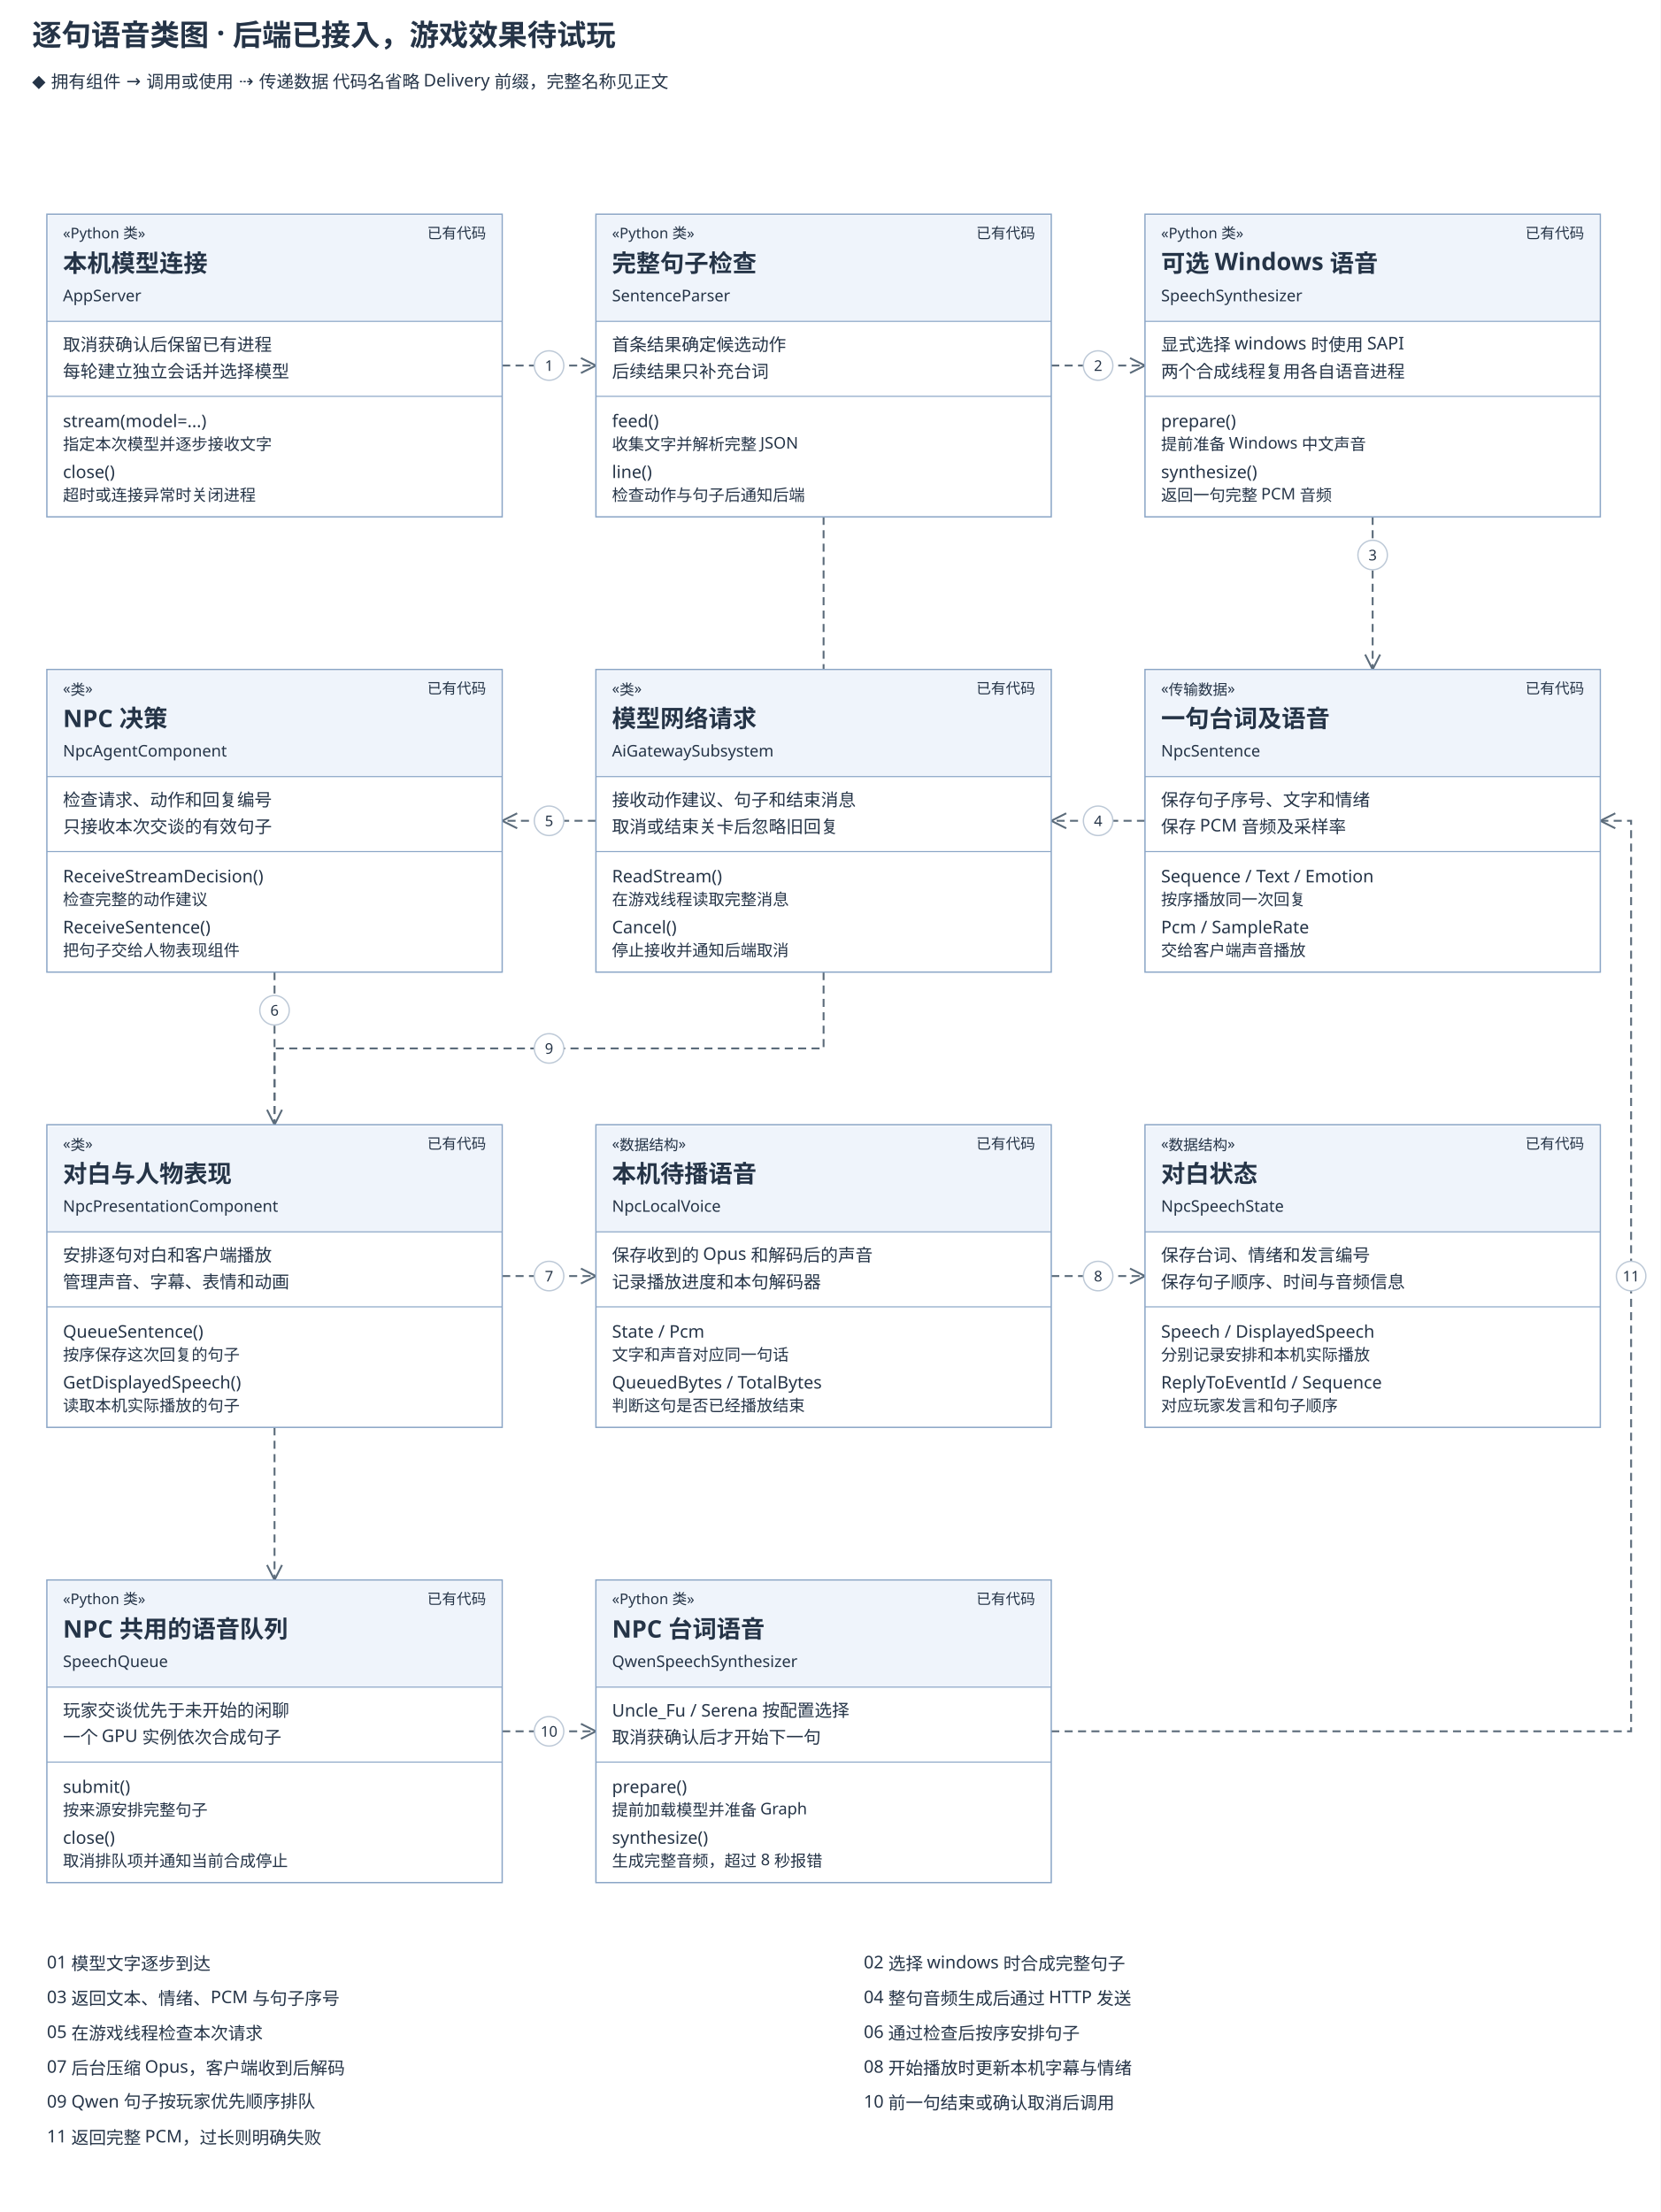
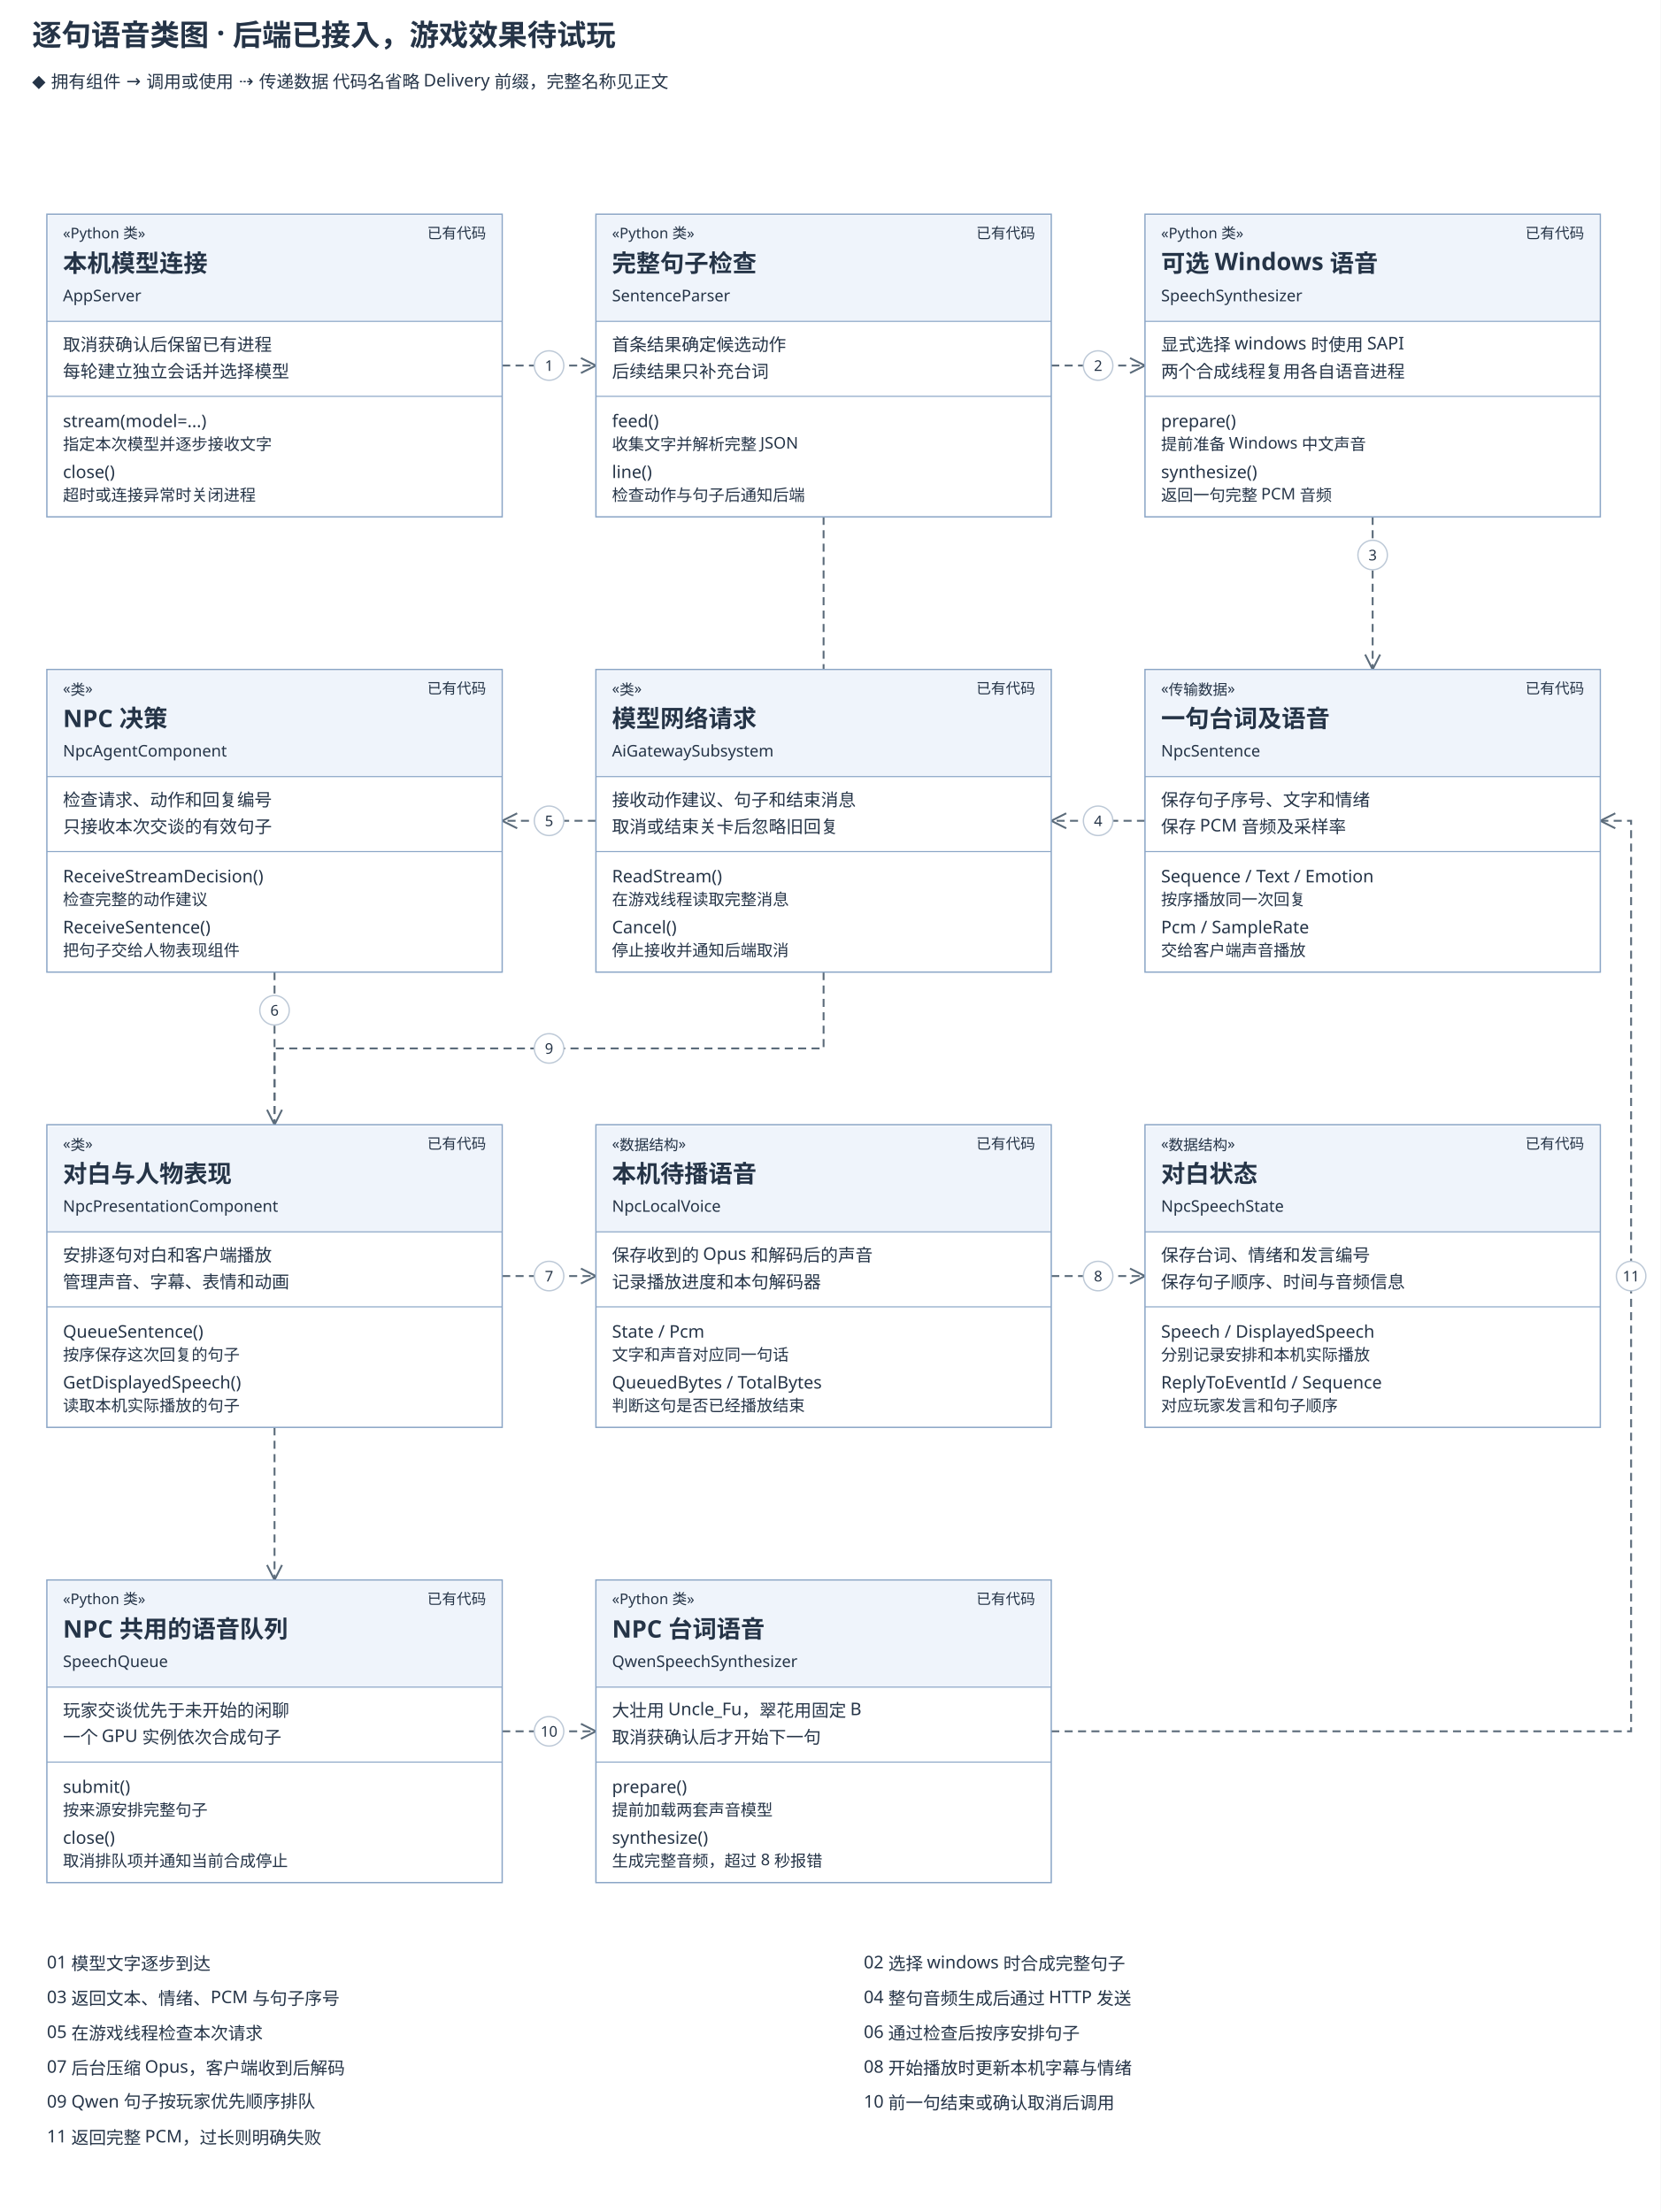
<svg xmlns="http://www.w3.org/2000/svg" width="1240" height="1652" viewBox="0 0 1240 1652" role="img" aria-label="逐句语音类图 · 后端已接入，游戏效果待试玩">
  <defs>
    <marker id="arrow" markerWidth="10" markerHeight="10" refX="9" refY="5" orient="auto">
      <path d="M1 1 L9 5 L1 9" fill="none" stroke="#5b6b7a" />
    </marker>
    <marker id="diamond" markerWidth="14" markerHeight="12" refX="1" refY="6" orient="auto">
      <path d="M1 6 L7 1 L13 6 L7 11 Z" fill="#5b6b7a" />
    </marker>
  </defs>
  <style>text{font-family:'Segoe UI','Microsoft YaHei',sans-serif;fill:#253447} .edge{fill:none;stroke:#5b6b7a;stroke-width:1.4} .lifeline{stroke:#98a5b2;stroke-dasharray:5 5} </style>
  <rect width="100%" height="100%" fill="#fff" />
  <text x="24" y="34" font-size="22" text-anchor="start" font-weight="600">逐句语音类图 · 后端已接入，游戏效果待试玩</text>
  <text x="24" y="65" font-size="13" text-anchor="start" font-weight="400">◆ 拥有组件   → 调用或使用   ⇢ 传递数据   代码名省略 Delivery 前缀，完整名称见正文</text>
  <polyline class="edge" points="375,273.0 445,273.0" marker-end="url(#arrow)" stroke-dasharray="6 4" />
  <circle cx="410.0" cy="273.0" r="11" fill="white" stroke="#bdc9d7" />
  <text x="410.0" y="277.0" font-size="11" text-anchor="middle" font-weight="400">1</text>
  <polyline class="edge" points="785,273.0 855,273.0" marker-end="url(#arrow)" stroke-dasharray="6 4" />
  <circle cx="820.0" cy="273.0" r="11" fill="white" stroke="#bdc9d7" />
  <text x="820.0" y="277.0" font-size="11" text-anchor="middle" font-weight="400">2</text>
  <polyline class="edge" points="1025.0,386 1025.0,443.0 1025.0,500" marker-end="url(#arrow)" stroke-dasharray="6 4" />
  <circle cx="1025.0" cy="414.5" r="11" fill="white" stroke="#bdc9d7" />
  <text x="1025.0" y="418.5" font-size="11" text-anchor="middle" font-weight="400">3</text>
  <polyline class="edge" points="855,613.0 785,613.0" marker-end="url(#arrow)" stroke-dasharray="6 4" />
  <circle cx="820.0" cy="613.0" r="11" fill="white" stroke="#bdc9d7" />
  <text x="820.0" y="617.0" font-size="11" text-anchor="middle" font-weight="400">4</text>
  <polyline class="edge" points="445,613.0 375,613.0" marker-end="url(#arrow)" stroke-dasharray="6 4" />
  <circle cx="410.0" cy="613.0" r="11" fill="white" stroke="#bdc9d7" />
  <text x="410.0" y="617.0" font-size="11" text-anchor="middle" font-weight="400">5</text>
  <polyline class="edge" points="205.0,726 205.0,783.0 205.0,840" marker-end="url(#arrow)" stroke-dasharray="6 4" />
  <circle cx="205.0" cy="754.5" r="11" fill="white" stroke="#bdc9d7" />
  <text x="205.0" y="758.5" font-size="11" text-anchor="middle" font-weight="400">6</text>
  <polyline class="edge" points="375,953.0 445,953.0" marker-end="url(#arrow)" stroke-dasharray="6 4" />
  <circle cx="410.0" cy="953.0" r="11" fill="white" stroke="#bdc9d7" />
  <text x="410.0" y="957.0" font-size="11" text-anchor="middle" font-weight="400">7</text>
  <polyline class="edge" points="785,953.0 855,953.0" marker-end="url(#arrow)" stroke-dasharray="6 4" />
  <circle cx="820.0" cy="953.0" r="11" fill="white" stroke="#bdc9d7" />
  <text x="820.0" y="957.0" font-size="11" text-anchor="middle" font-weight="400">8</text>
  <polyline class="edge" points="615.0,386 615.0,783.0 205.0,783.0 205.0,1180" marker-end="url(#arrow)" stroke-dasharray="6 4" />
  <circle cx="410.0" cy="783.0" r="11" fill="white" stroke="#bdc9d7" />
  <text x="410.0" y="787.0" font-size="11" text-anchor="middle" font-weight="400">9</text>
  <polyline class="edge" points="375,1293.0 445,1293.0" marker-end="url(#arrow)" stroke-dasharray="6 4" />
  <circle cx="410.0" cy="1293.0" r="11" fill="white" stroke="#bdc9d7" />
  <text x="410.0" y="1297.0" font-size="11" text-anchor="middle" font-weight="400">10</text>
  <polyline class="edge" points="785,1293.0 1218,1293.0 1218,613.0 1195,613.0" marker-end="url(#arrow)" stroke-dasharray="6 4" />
  <circle cx="1218.0" cy="953.0" r="11" fill="white" stroke="#bdc9d7" />
  <text x="1218.0" y="957.0" font-size="11" text-anchor="middle" font-weight="400">11</text>
  <g data-node="AppServer">
    <rect x="35" y="160" width="340" height="226" fill="white" stroke="#8aa5c6" />
    <path d="M36 161 H374 V240 H36 Z" fill="#eff4fb" />
    <text x="47" y="178" font-size="11" text-anchor="start" font-weight="400">«Python 类»</text>
    <text x="363" y="178" font-size="11" text-anchor="end" font-weight="400">已有代码</text>
    <text x="47" y="203" font-size="18" text-anchor="start" font-weight="600">本机模型连接</text>
    <text x="47" y="225" font-size="12" text-anchor="start" font-weight="400">AppServer</text>
    <path d="M35 240 H375 M35 296 H375" stroke="#8aa5c6" stroke-width=".8" />
    <text x="47" y="262" font-size="13" text-anchor="start" font-weight="400">取消获确认后保留已有进程</text>
    <text x="47" y="282" font-size="13" text-anchor="start" font-weight="400">每轮建立独立会话并选择模型</text>
    <text x="47" y="319" font-size="13" text-anchor="start" font-weight="400">stream(model=...)</text>
    <text x="47" y="336" font-size="12" text-anchor="start" font-weight="400">指定本次模型并逐步接收文字</text>
    <text x="47" y="357" font-size="13" text-anchor="start" font-weight="400">close()</text>
    <text x="47" y="374" font-size="12" text-anchor="start" font-weight="400">超时或连接异常时关闭进程</text>
  </g>
  <g data-node="SentenceParser">
    <rect x="445" y="160" width="340" height="226" fill="white" stroke="#8aa5c6" />
    <path d="M446 161 H784 V240 H446 Z" fill="#eff4fb" />
    <text x="457" y="178" font-size="11" text-anchor="start" font-weight="400">«Python 类»</text>
    <text x="773" y="178" font-size="11" text-anchor="end" font-weight="400">已有代码</text>
    <text x="457" y="203" font-size="18" text-anchor="start" font-weight="600">完整句子检查</text>
    <text x="457" y="225" font-size="12" text-anchor="start" font-weight="400">SentenceParser</text>
    <path d="M445 240 H785 M445 296 H785" stroke="#8aa5c6" stroke-width=".8" />
    <text x="457" y="262" font-size="13" text-anchor="start" font-weight="400">首条结果确定候选动作</text>
    <text x="457" y="282" font-size="13" text-anchor="start" font-weight="400">后续结果只补充台词</text>
    <text x="457" y="319" font-size="13" text-anchor="start" font-weight="400">feed()</text>
    <text x="457" y="336" font-size="12" text-anchor="start" font-weight="400">收集文字并解析完整 JSON</text>
    <text x="457" y="357" font-size="13" text-anchor="start" font-weight="400">line()</text>
    <text x="457" y="374" font-size="12" text-anchor="start" font-weight="400">检查动作与句子后通知后端</text>
  </g>
  <g data-node="SpeechSynthesizer">
    <rect x="855" y="160" width="340" height="226" fill="white" stroke="#8aa5c6" />
    <path d="M856 161 H1194 V240 H856 Z" fill="#eff4fb" />
    <text x="867" y="178" font-size="11" text-anchor="start" font-weight="400">«Python 类»</text>
    <text x="1183" y="178" font-size="11" text-anchor="end" font-weight="400">已有代码</text>
    <text x="867" y="203" font-size="18" text-anchor="start" font-weight="600">可选 Windows 语音</text>
    <text x="867" y="225" font-size="12" text-anchor="start" font-weight="400">SpeechSynthesizer</text>
    <path d="M855 240 H1195 M855 296 H1195" stroke="#8aa5c6" stroke-width=".8" />
    <text x="867" y="262" font-size="13" text-anchor="start" font-weight="400">显式选择 windows 时使用 SAPI</text>
    <text x="867" y="282" font-size="13" text-anchor="start" font-weight="400">两个合成线程复用各自语音进程</text>
    <text x="867" y="319" font-size="13" text-anchor="start" font-weight="400">prepare()</text>
    <text x="867" y="336" font-size="12" text-anchor="start" font-weight="400">提前准备 Windows 中文声音</text>
    <text x="867" y="357" font-size="13" text-anchor="start" font-weight="400">synthesize()</text>
    <text x="867" y="374" font-size="12" text-anchor="start" font-weight="400">返回一句完整 PCM 音频</text>
  </g>
  <g data-node="UDeliveryNpcAgentComponent">
    <rect x="35" y="500" width="340" height="226" fill="white" stroke="#8aa5c6" />
    <path d="M36 501 H374 V580 H36 Z" fill="#eff4fb" />
    <text x="47" y="518" font-size="11" text-anchor="start" font-weight="400">«类»</text>
    <text x="363" y="518" font-size="11" text-anchor="end" font-weight="400">已有代码</text>
    <text x="47" y="543" font-size="18" text-anchor="start" font-weight="600">NPC 决策</text>
    <text x="47" y="565" font-size="12" text-anchor="start" font-weight="400">NpcAgentComponent</text>
    <path d="M35 580 H375 M35 636 H375" stroke="#8aa5c6" stroke-width=".8" />
    <text x="47" y="602" font-size="13" text-anchor="start" font-weight="400">检查请求、动作和回复编号</text>
    <text x="47" y="622" font-size="13" text-anchor="start" font-weight="400">只接收本次交谈的有效句子</text>
    <text x="47" y="659" font-size="13" text-anchor="start" font-weight="400">ReceiveStreamDecision()</text>
    <text x="47" y="676" font-size="12" text-anchor="start" font-weight="400">检查完整的动作建议</text>
    <text x="47" y="697" font-size="13" text-anchor="start" font-weight="400">ReceiveSentence()</text>
    <text x="47" y="714" font-size="12" text-anchor="start" font-weight="400">把句子交给人物表现组件</text>
  </g>
  <g data-node="UDeliveryAiGatewaySubsystem">
    <rect x="445" y="500" width="340" height="226" fill="white" stroke="#8aa5c6" />
    <path d="M446 501 H784 V580 H446 Z" fill="#eff4fb" />
    <text x="457" y="518" font-size="11" text-anchor="start" font-weight="400">«类»</text>
    <text x="773" y="518" font-size="11" text-anchor="end" font-weight="400">已有代码</text>
    <text x="457" y="543" font-size="18" text-anchor="start" font-weight="600">模型网络请求</text>
    <text x="457" y="565" font-size="12" text-anchor="start" font-weight="400">AiGatewaySubsystem</text>
    <path d="M445 580 H785 M445 636 H785" stroke="#8aa5c6" stroke-width=".8" />
    <text x="457" y="602" font-size="13" text-anchor="start" font-weight="400">接收动作建议、句子和结束消息</text>
    <text x="457" y="622" font-size="13" text-anchor="start" font-weight="400">取消或结束关卡后忽略旧回复</text>
    <text x="457" y="659" font-size="13" text-anchor="start" font-weight="400">ReadStream()</text>
    <text x="457" y="676" font-size="12" text-anchor="start" font-weight="400">在游戏线程读取完整消息</text>
    <text x="457" y="697" font-size="13" text-anchor="start" font-weight="400">Cancel()</text>
    <text x="457" y="714" font-size="12" text-anchor="start" font-weight="400">停止接收并通知后端取消</text>
  </g>
  <g data-node="FDeliveryNpcSentence">
    <rect x="855" y="500" width="340" height="226" fill="white" stroke="#8aa5c6" />
    <path d="M856 501 H1194 V580 H856 Z" fill="#eff4fb" />
    <text x="867" y="518" font-size="11" text-anchor="start" font-weight="400">«传输数据»</text>
    <text x="1183" y="518" font-size="11" text-anchor="end" font-weight="400">已有代码</text>
    <text x="867" y="543" font-size="18" text-anchor="start" font-weight="600">一句台词及语音</text>
    <text x="867" y="565" font-size="12" text-anchor="start" font-weight="400">NpcSentence</text>
    <path d="M855 580 H1195 M855 636 H1195" stroke="#8aa5c6" stroke-width=".8" />
    <text x="867" y="602" font-size="13" text-anchor="start" font-weight="400">保存句子序号、文字和情绪</text>
    <text x="867" y="622" font-size="13" text-anchor="start" font-weight="400">保存 PCM 音频及采样率</text>
    <text x="867" y="659" font-size="13" text-anchor="start" font-weight="400">Sequence / Text / Emotion</text>
    <text x="867" y="676" font-size="12" text-anchor="start" font-weight="400">按序播放同一次回复</text>
    <text x="867" y="697" font-size="13" text-anchor="start" font-weight="400">Pcm / SampleRate</text>
    <text x="867" y="714" font-size="12" text-anchor="start" font-weight="400">交给客户端声音播放</text>
  </g>
  <g data-node="UDeliveryNpcPresentationComponent">
    <rect x="35" y="840" width="340" height="226" fill="white" stroke="#8aa5c6" />
    <path d="M36 841 H374 V920 H36 Z" fill="#eff4fb" />
    <text x="47" y="858" font-size="11" text-anchor="start" font-weight="400">«类»</text>
    <text x="363" y="858" font-size="11" text-anchor="end" font-weight="400">已有代码</text>
    <text x="47" y="883" font-size="18" text-anchor="start" font-weight="600">对白与人物表现</text>
    <text x="47" y="905" font-size="12" text-anchor="start" font-weight="400">NpcPresentationComponent</text>
    <path d="M35 920 H375 M35 976 H375" stroke="#8aa5c6" stroke-width=".8" />
    <text x="47" y="942" font-size="13" text-anchor="start" font-weight="400">安排逐句对白和客户端播放</text>
    <text x="47" y="962" font-size="13" text-anchor="start" font-weight="400">管理声音、字幕、表情和动画</text>
    <text x="47" y="999" font-size="13" text-anchor="start" font-weight="400">QueueSentence()</text>
    <text x="47" y="1016" font-size="12" text-anchor="start" font-weight="400">按序保存这次回复的句子</text>
    <text x="47" y="1037" font-size="13" text-anchor="start" font-weight="400">GetDisplayedSpeech()</text>
    <text x="47" y="1054" font-size="12" text-anchor="start" font-weight="400">读取本机实际播放的句子</text>
  </g>
  <g data-node="FDeliveryNpcLocalVoice">
    <rect x="445" y="840" width="340" height="226" fill="white" stroke="#8aa5c6" />
    <path d="M446 841 H784 V920 H446 Z" fill="#eff4fb" />
    <text x="457" y="858" font-size="11" text-anchor="start" font-weight="400">«数据结构»</text>
    <text x="773" y="858" font-size="11" text-anchor="end" font-weight="400">已有代码</text>
    <text x="457" y="883" font-size="18" text-anchor="start" font-weight="600">本机待播语音</text>
    <text x="457" y="905" font-size="12" text-anchor="start" font-weight="400">NpcLocalVoice</text>
    <path d="M445 920 H785 M445 976 H785" stroke="#8aa5c6" stroke-width=".8" />
    <text x="457" y="942" font-size="13" text-anchor="start" font-weight="400">保存收到的 Opus 和解码后的声音</text>
    <text x="457" y="962" font-size="13" text-anchor="start" font-weight="400">记录播放进度和本句解码器</text>
    <text x="457" y="999" font-size="13" text-anchor="start" font-weight="400">State / Pcm</text>
    <text x="457" y="1016" font-size="12" text-anchor="start" font-weight="400">文字和声音对应同一句话</text>
    <text x="457" y="1037" font-size="13" text-anchor="start" font-weight="400">QueuedBytes / TotalBytes</text>
    <text x="457" y="1054" font-size="12" text-anchor="start" font-weight="400">判断这句是否已经播放结束</text>
  </g>
  <g data-node="FDeliveryNpcSpeechState">
    <rect x="855" y="840" width="340" height="226" fill="white" stroke="#8aa5c6" />
    <path d="M856 841 H1194 V920 H856 Z" fill="#eff4fb" />
    <text x="867" y="858" font-size="11" text-anchor="start" font-weight="400">«数据结构»</text>
    <text x="1183" y="858" font-size="11" text-anchor="end" font-weight="400">已有代码</text>
    <text x="867" y="883" font-size="18" text-anchor="start" font-weight="600">对白状态</text>
    <text x="867" y="905" font-size="12" text-anchor="start" font-weight="400">NpcSpeechState</text>
    <path d="M855 920 H1195 M855 976 H1195" stroke="#8aa5c6" stroke-width=".8" />
    <text x="867" y="942" font-size="13" text-anchor="start" font-weight="400">保存台词、情绪和发言编号</text>
    <text x="867" y="962" font-size="13" text-anchor="start" font-weight="400">保存句子顺序、时间与音频信息</text>
    <text x="867" y="999" font-size="13" text-anchor="start" font-weight="400">Speech / DisplayedSpeech</text>
    <text x="867" y="1016" font-size="12" text-anchor="start" font-weight="400">分别记录安排和本机实际播放</text>
    <text x="867" y="1037" font-size="13" text-anchor="start" font-weight="400">ReplyToEventId / Sequence</text>
    <text x="867" y="1054" font-size="12" text-anchor="start" font-weight="400">对应玩家发言和句子顺序</text>
  </g>
  <g data-node="SpeechQueue">
    <rect x="35" y="1180" width="340" height="226" fill="white" stroke="#8aa5c6" />
    <path d="M36 1181 H374 V1260 H36 Z" fill="#eff4fb" />
    <text x="47" y="1198" font-size="11" text-anchor="start" font-weight="400">«Python 类»</text>
    <text x="363" y="1198" font-size="11" text-anchor="end" font-weight="400">已有代码</text>
    <text x="47" y="1223" font-size="18" text-anchor="start" font-weight="600">NPC 共用的语音队列</text>
    <text x="47" y="1245" font-size="12" text-anchor="start" font-weight="400">SpeechQueue</text>
    <path d="M35 1260 H375 M35 1316 H375" stroke="#8aa5c6" stroke-width=".8" />
    <text x="47" y="1282" font-size="13" text-anchor="start" font-weight="400">玩家交谈优先于未开始的闲聊</text>
    <text x="47" y="1302" font-size="13" text-anchor="start" font-weight="400">一个 GPU 实例依次合成句子</text>
    <text x="47" y="1339" font-size="13" text-anchor="start" font-weight="400">submit()</text>
    <text x="47" y="1356" font-size="12" text-anchor="start" font-weight="400">按来源安排完整句子</text>
    <text x="47" y="1377" font-size="13" text-anchor="start" font-weight="400">close()</text>
    <text x="47" y="1394" font-size="12" text-anchor="start" font-weight="400">取消排队项并通知当前合成停止</text>
  </g>
  <g data-node="QwenSpeechSynthesizer">
    <rect x="445" y="1180" width="340" height="226" fill="white" stroke="#8aa5c6" />
    <path d="M446 1181 H784 V1260 H446 Z" fill="#eff4fb" />
    <text x="457" y="1198" font-size="11" text-anchor="start" font-weight="400">«Python 类»</text>
    <text x="773" y="1198" font-size="11" text-anchor="end" font-weight="400">已有代码</text>
    <text x="457" y="1223" font-size="18" text-anchor="start" font-weight="600">NPC 台词语音</text>
    <text x="457" y="1245" font-size="12" text-anchor="start" font-weight="400">QwenSpeechSynthesizer</text>
    <path d="M445 1260 H785 M445 1316 H785" stroke="#8aa5c6" stroke-width=".8" />
-     <text x="457" y="1282" font-size="13" text-anchor="start" font-weight="400">Uncle_Fu / Serena 按配置选择</text>
+     <text x="457" y="1282" font-size="13" text-anchor="start" font-weight="400">大壮用 Uncle_Fu，翠花用固定 B</text>
    <text x="457" y="1302" font-size="13" text-anchor="start" font-weight="400">取消获确认后才开始下一句</text>
    <text x="457" y="1339" font-size="13" text-anchor="start" font-weight="400">prepare()</text>
-     <text x="457" y="1356" font-size="12" text-anchor="start" font-weight="400">提前加载模型并准备 Graph</text>
+     <text x="457" y="1356" font-size="12" text-anchor="start" font-weight="400">提前加载两套声音模型</text>
    <text x="457" y="1377" font-size="13" text-anchor="start" font-weight="400">synthesize()</text>
    <text x="457" y="1394" font-size="12" text-anchor="start" font-weight="400">生成完整音频，超过 8 秒报错</text>
  </g>
  <text x="35" y="1470" font-size="13" text-anchor="start" font-weight="400">01  模型文字逐步到达</text>
  <text x="645" y="1470" font-size="13" text-anchor="start" font-weight="400">02  选择 windows 时合成完整句子</text>
  <text x="35" y="1496" font-size="13" text-anchor="start" font-weight="400">03  返回文本、情绪、PCM 与句子序号</text>
  <text x="645" y="1496" font-size="13" text-anchor="start" font-weight="400">04  整句音频生成后通过 HTTP 发送</text>
  <text x="35" y="1522" font-size="13" text-anchor="start" font-weight="400">05  在游戏线程检查本次请求</text>
  <text x="645" y="1522" font-size="13" text-anchor="start" font-weight="400">06  通过检查后按序安排句子</text>
  <text x="35" y="1548" font-size="13" text-anchor="start" font-weight="400">07  后台压缩 Opus，客户端收到后解码</text>
  <text x="645" y="1548" font-size="13" text-anchor="start" font-weight="400">08  开始播放时更新本机字幕与情绪</text>
  <text x="35" y="1574" font-size="13" text-anchor="start" font-weight="400">09  Qwen 句子按玩家优先顺序排队</text>
  <text x="645" y="1574" font-size="13" text-anchor="start" font-weight="400">10  前一句结束或确认取消后调用</text>
  <text x="35" y="1600" font-size="13" text-anchor="start" font-weight="400">11  返回完整 PCM，过长则明确失败</text>
</svg>
